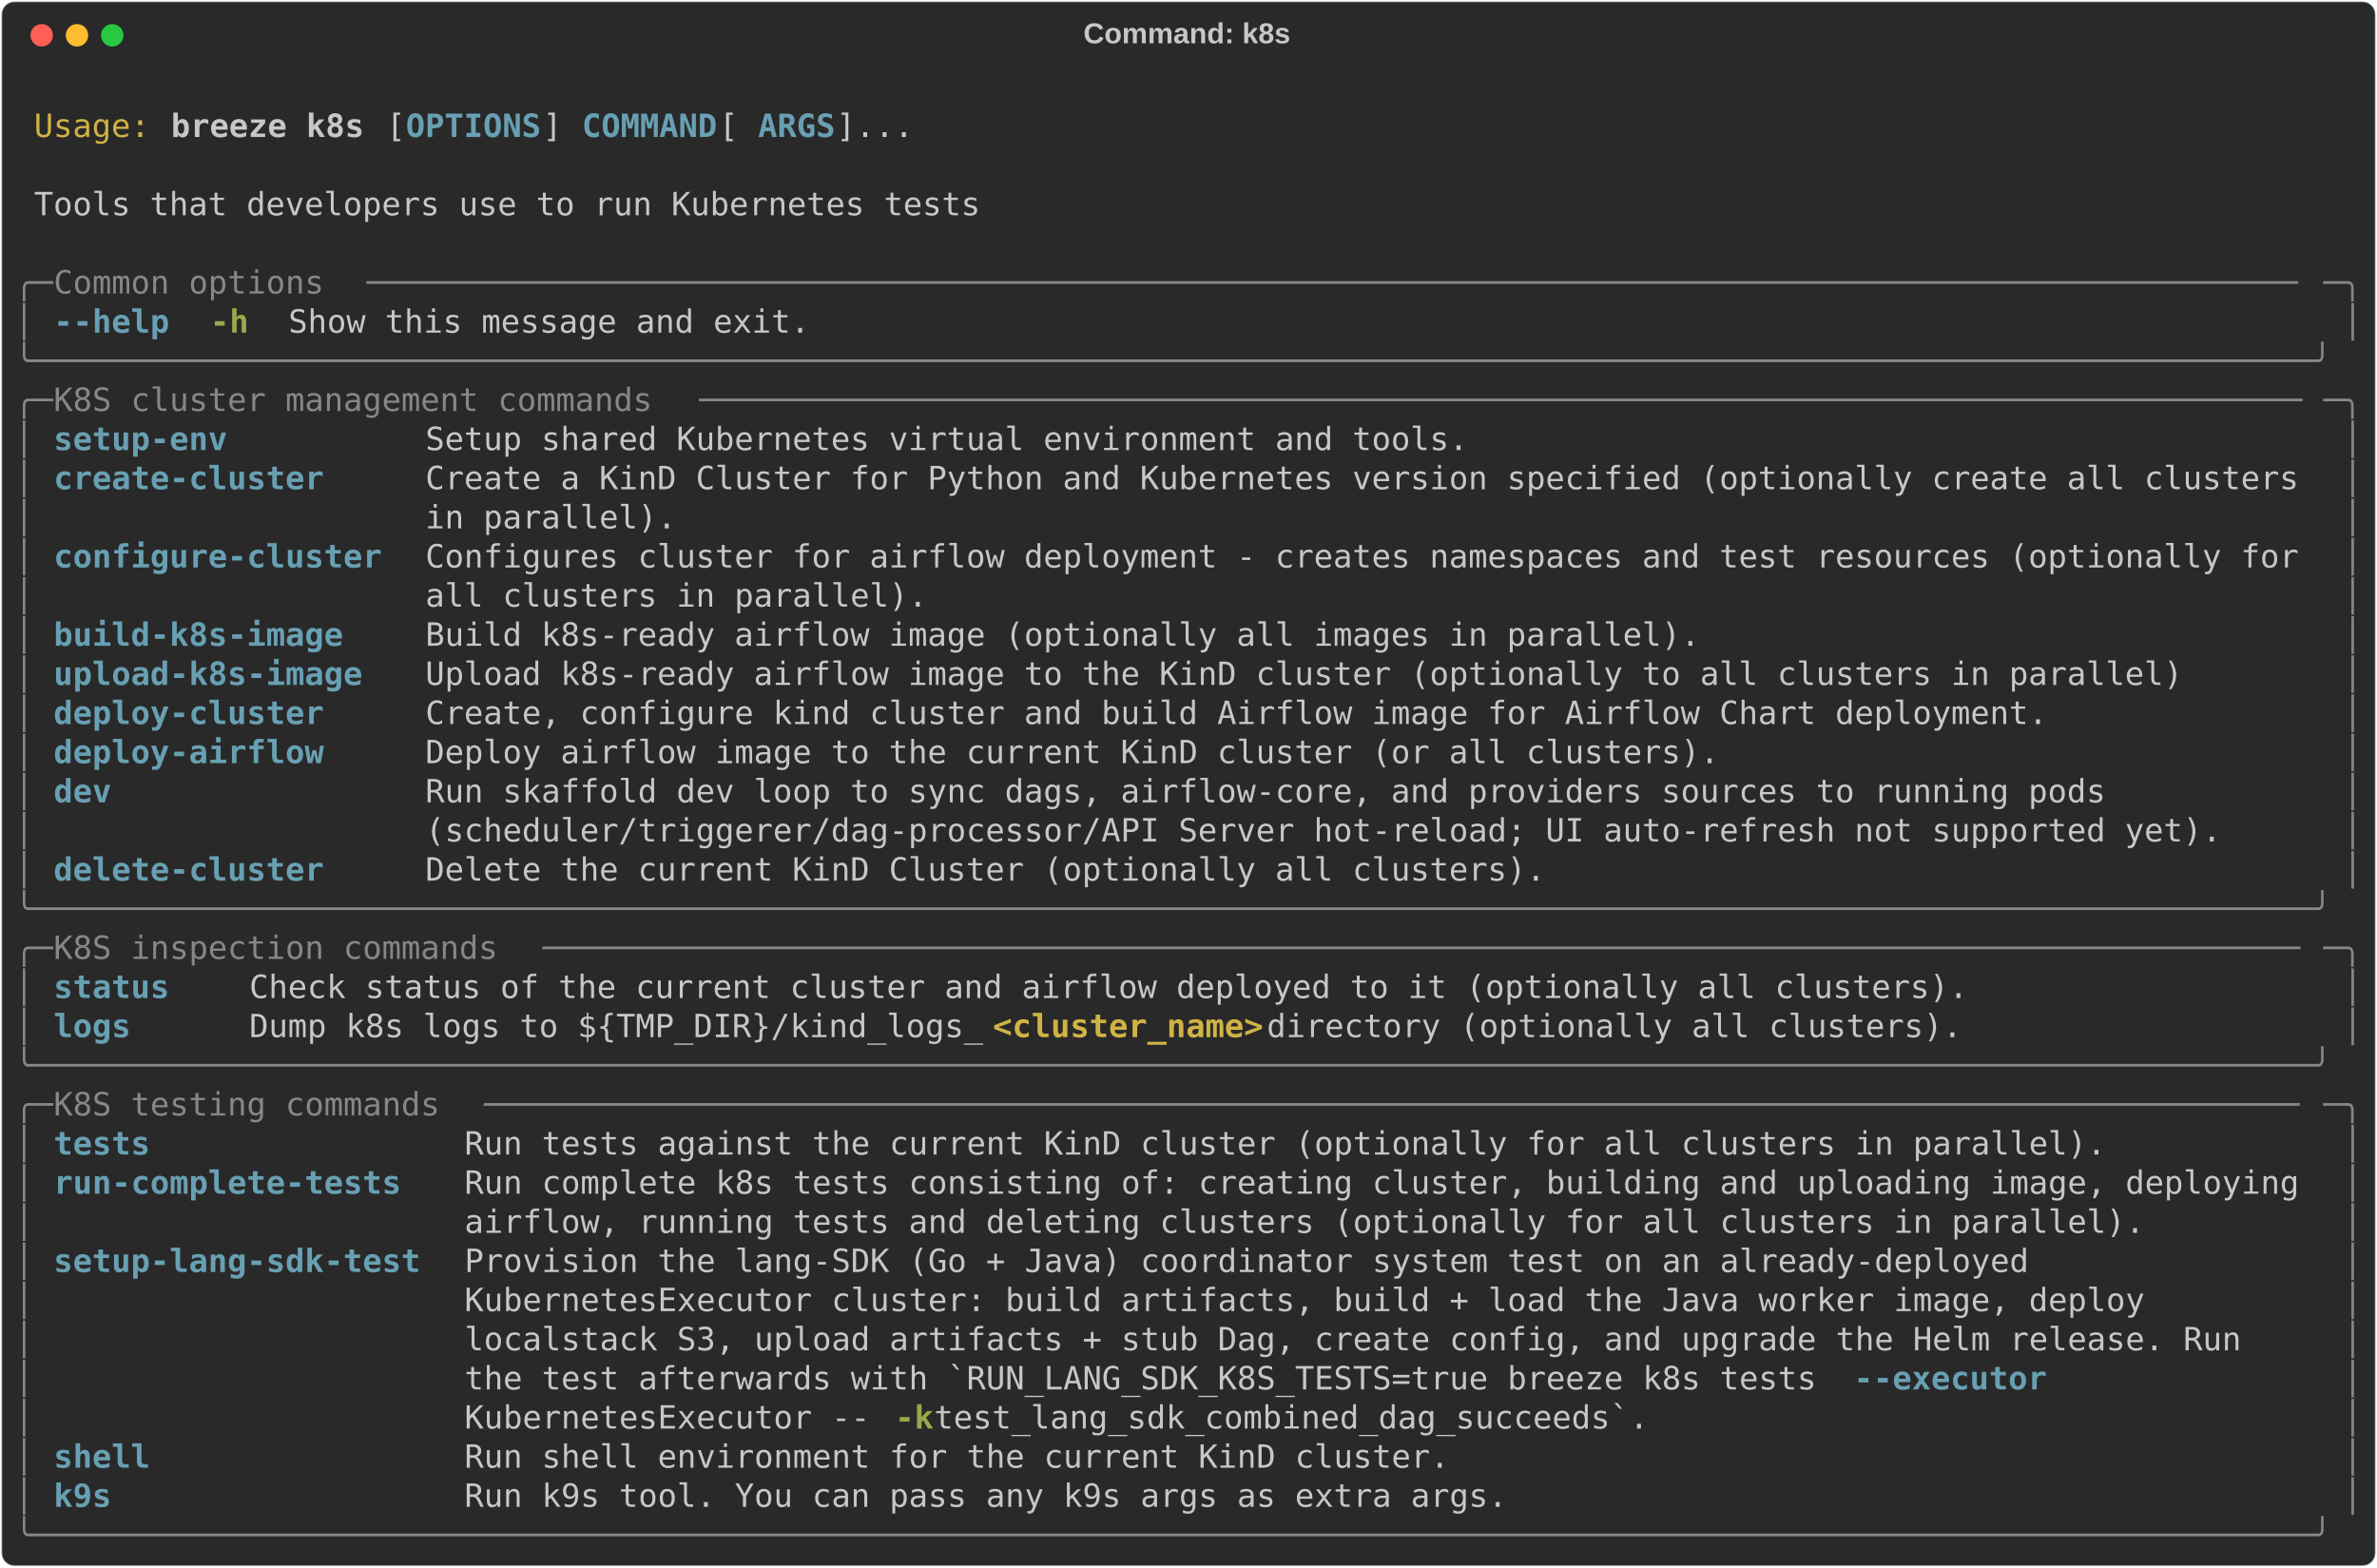
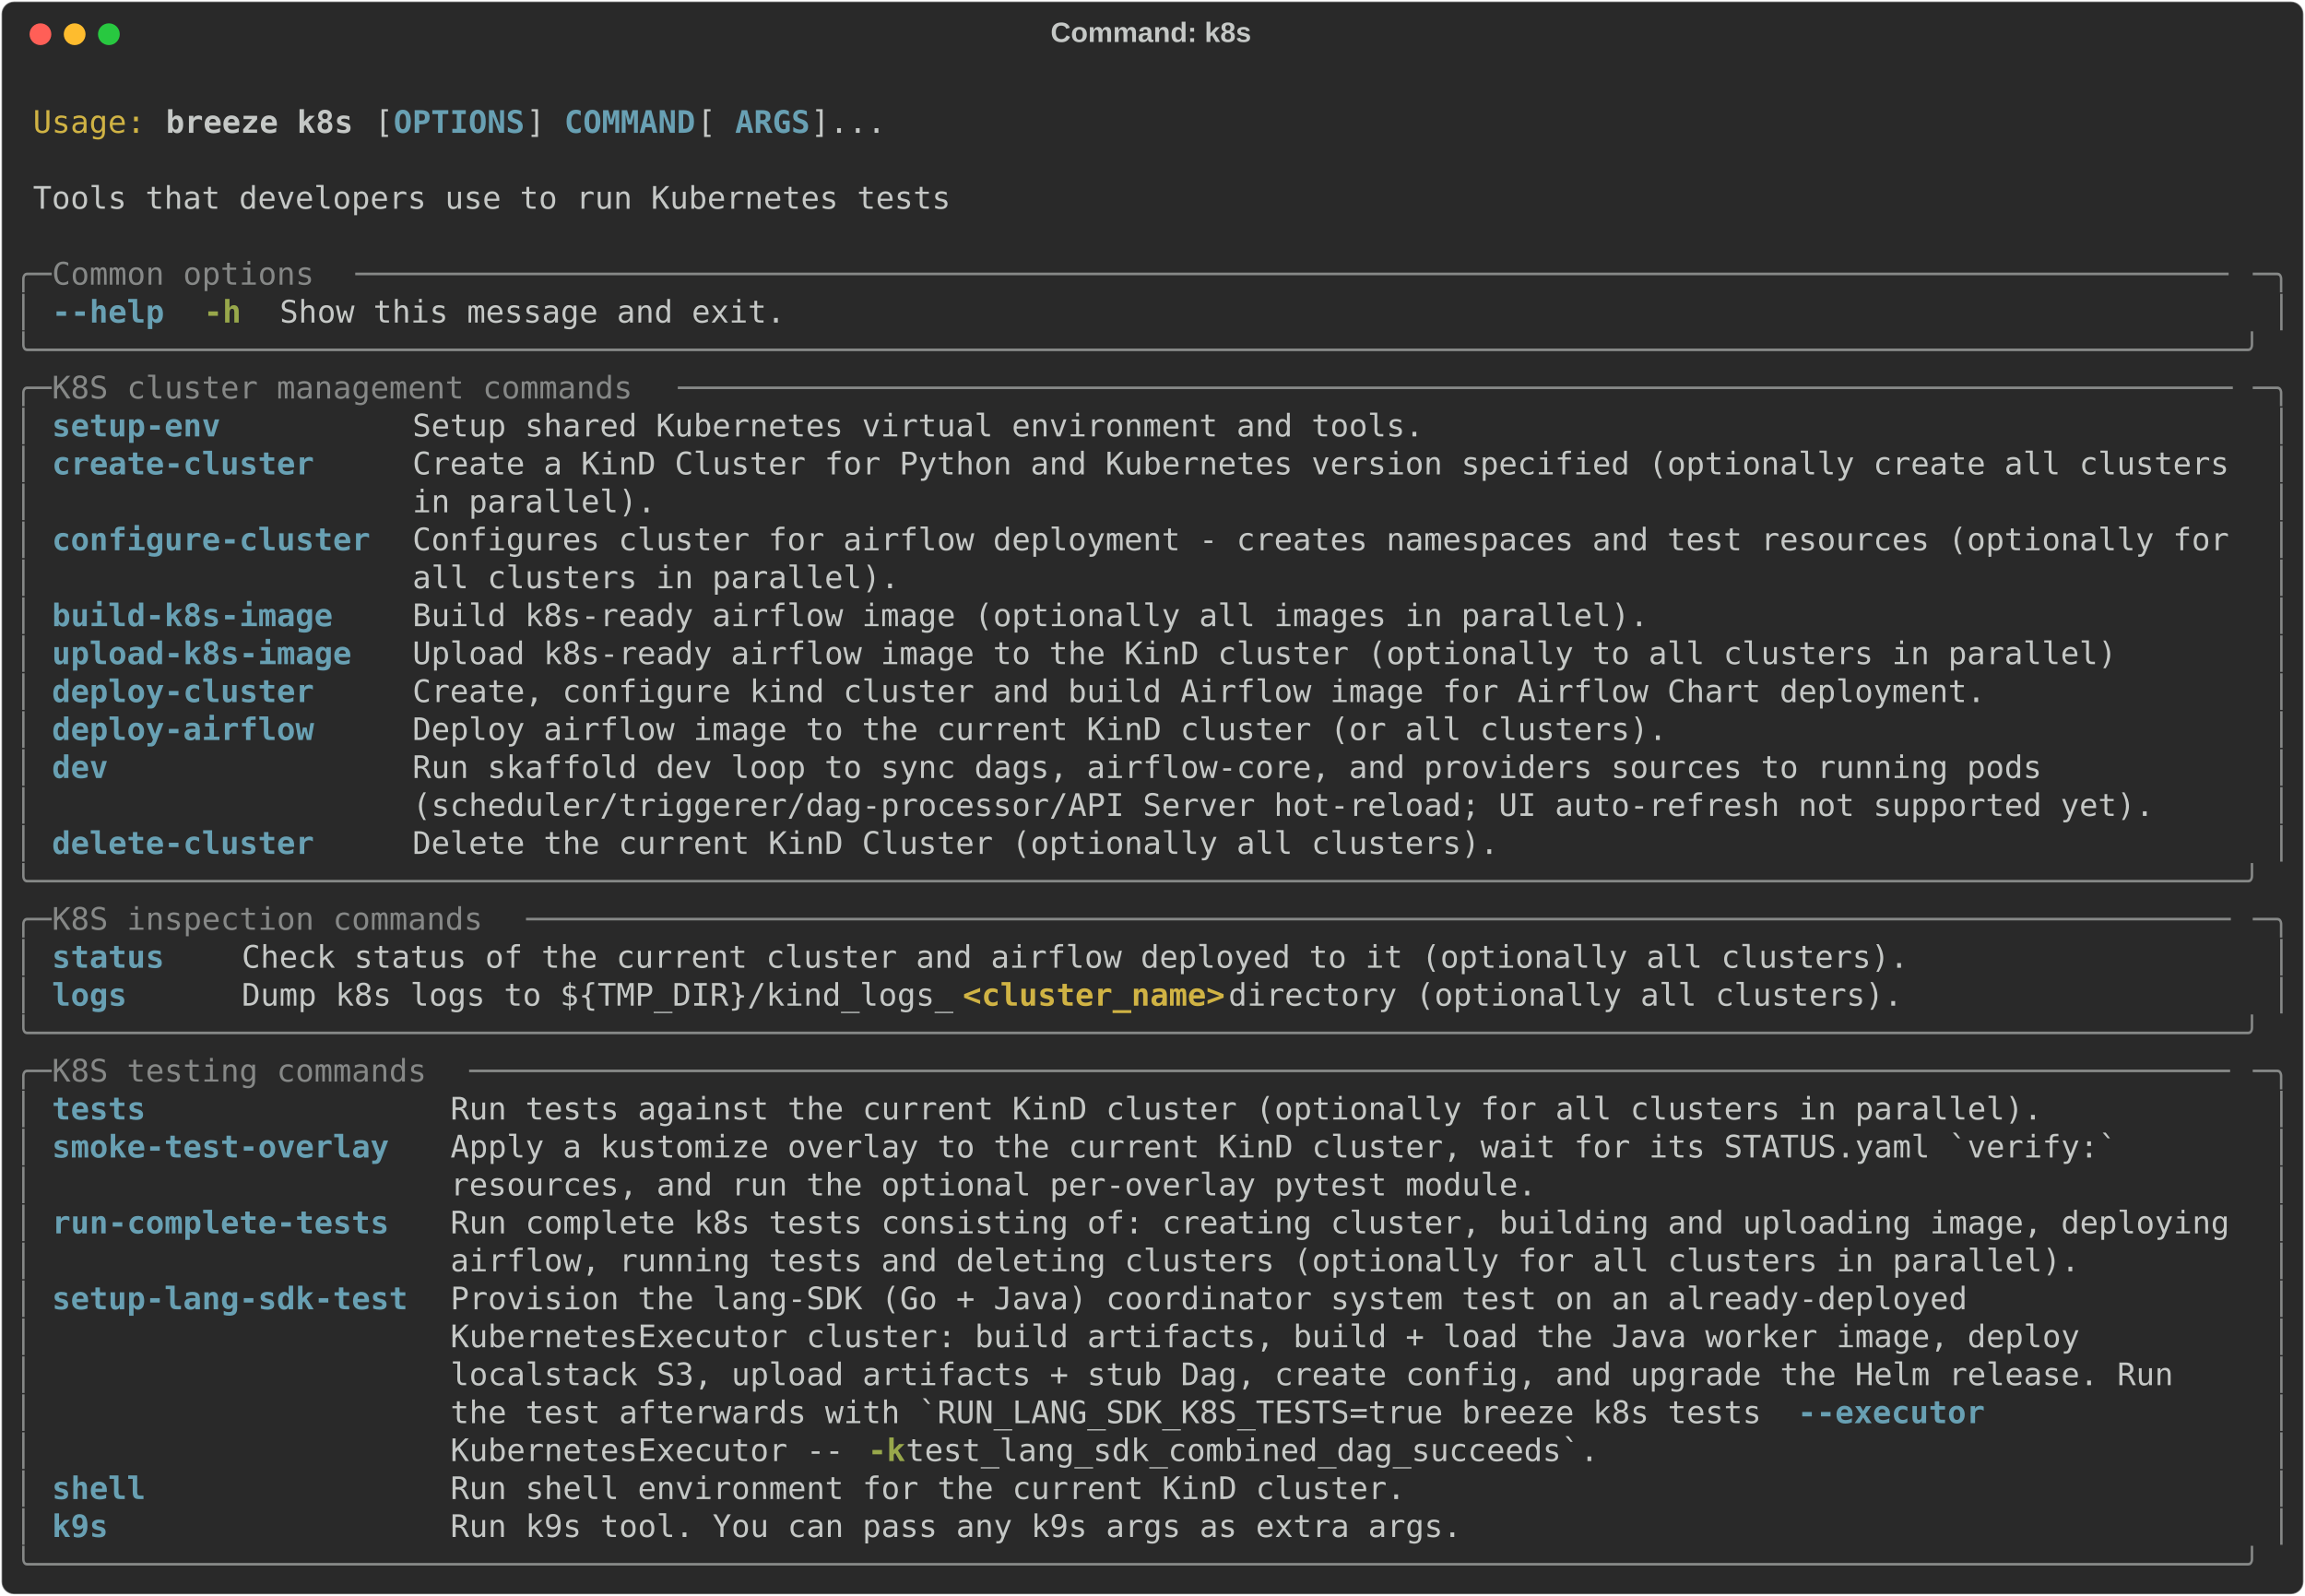
- <svg xmlns="http://www.w3.org/2000/svg" class="rich-terminal" viewBox="0 0 1482 977.2">
+ <svg xmlns="http://www.w3.org/2000/svg" class="rich-terminal" viewBox="0 0 1482 1026.0">
  <style>

    @font-face {
        font-family: "Fira Code";
        src: local("FiraCode-Regular"),
                url("https://cdnjs.cloudflare.com/ajax/libs/firacode/6.2.0/woff2/FiraCode-Regular.woff2") format("woff2"),
                url("https://cdnjs.cloudflare.com/ajax/libs/firacode/6.2.0/woff/FiraCode-Regular.woff") format("woff");
        font-style: normal;
        font-weight: 400;
    }
    @font-face {
        font-family: "Fira Code";
        src: local("FiraCode-Bold"),
                url("https://cdnjs.cloudflare.com/ajax/libs/firacode/6.2.0/woff2/FiraCode-Bold.woff2") format("woff2"),
                url("https://cdnjs.cloudflare.com/ajax/libs/firacode/6.2.0/woff/FiraCode-Bold.woff") format("woff");
        font-style: bold;
        font-weight: 700;
    }

    .breeze-k8s-matrix {
        font-family: Fira Code, monospace;
        font-size: 20px;
        line-height: 24.4px;
        font-variant-east-asian: full-width;
    }

    .breeze-k8s-title {
        font-size: 18px;
        font-weight: bold;
        font-family: arial;
    }

    .breeze-k8s-r1 { fill: #c5c8c6 }
.breeze-k8s-r2 { fill: #d0b344 }
.breeze-k8s-r3 { fill: #c5c8c6;font-weight: bold }
.breeze-k8s-r4 { fill: #68a0b3;font-weight: bold }
.breeze-k8s-r5 { fill: #868887 }
.breeze-k8s-r6 { fill: #98a84b;font-weight: bold }
.breeze-k8s-r7 { fill: #d0b344;font-weight: bold }
    </style>
  <defs>
    <clipPath id="breeze-k8s-clip-terminal">
-       <rect x="0" y="0" width="1463.0" height="926.2" />
+       <rect x="0" y="0" width="1463.0" height="975.0" />
    </clipPath>
    <clipPath id="breeze-k8s-line-0">
      <rect x="0" y="1.5" width="1464" height="24.65" />
    </clipPath>
    <clipPath id="breeze-k8s-line-1">
      <rect x="0" y="25.9" width="1464" height="24.65" />
    </clipPath>
    <clipPath id="breeze-k8s-line-2">
      <rect x="0" y="50.3" width="1464" height="24.65" />
    </clipPath>
    <clipPath id="breeze-k8s-line-3">
      <rect x="0" y="74.7" width="1464" height="24.65" />
    </clipPath>
    <clipPath id="breeze-k8s-line-4">
      <rect x="0" y="99.1" width="1464" height="24.65" />
    </clipPath>
    <clipPath id="breeze-k8s-line-5">
      <rect x="0" y="123.5" width="1464" height="24.65" />
    </clipPath>
    <clipPath id="breeze-k8s-line-6">
      <rect x="0" y="147.9" width="1464" height="24.65" />
    </clipPath>
    <clipPath id="breeze-k8s-line-7">
      <rect x="0" y="172.3" width="1464" height="24.65" />
    </clipPath>
    <clipPath id="breeze-k8s-line-8">
      <rect x="0" y="196.7" width="1464" height="24.65" />
    </clipPath>
    <clipPath id="breeze-k8s-line-9">
      <rect x="0" y="221.1" width="1464" height="24.65" />
    </clipPath>
    <clipPath id="breeze-k8s-line-10">
      <rect x="0" y="245.5" width="1464" height="24.65" />
    </clipPath>
    <clipPath id="breeze-k8s-line-11">
      <rect x="0" y="269.9" width="1464" height="24.65" />
    </clipPath>
    <clipPath id="breeze-k8s-line-12">
      <rect x="0" y="294.3" width="1464" height="24.65" />
    </clipPath>
    <clipPath id="breeze-k8s-line-13">
      <rect x="0" y="318.7" width="1464" height="24.65" />
    </clipPath>
    <clipPath id="breeze-k8s-line-14">
      <rect x="0" y="343.1" width="1464" height="24.65" />
    </clipPath>
    <clipPath id="breeze-k8s-line-15">
      <rect x="0" y="367.5" width="1464" height="24.65" />
    </clipPath>
    <clipPath id="breeze-k8s-line-16">
      <rect x="0" y="391.9" width="1464" height="24.65" />
    </clipPath>
    <clipPath id="breeze-k8s-line-17">
      <rect x="0" y="416.3" width="1464" height="24.65" />
    </clipPath>
    <clipPath id="breeze-k8s-line-18">
      <rect x="0" y="440.7" width="1464" height="24.65" />
    </clipPath>
    <clipPath id="breeze-k8s-line-19">
      <rect x="0" y="465.1" width="1464" height="24.65" />
    </clipPath>
    <clipPath id="breeze-k8s-line-20">
      <rect x="0" y="489.5" width="1464" height="24.65" />
    </clipPath>
    <clipPath id="breeze-k8s-line-21">
      <rect x="0" y="513.9" width="1464" height="24.65" />
    </clipPath>
    <clipPath id="breeze-k8s-line-22">
      <rect x="0" y="538.3" width="1464" height="24.65" />
    </clipPath>
    <clipPath id="breeze-k8s-line-23">
      <rect x="0" y="562.7" width="1464" height="24.65" />
    </clipPath>
    <clipPath id="breeze-k8s-line-24">
      <rect x="0" y="587.1" width="1464" height="24.65" />
    </clipPath>
    <clipPath id="breeze-k8s-line-25">
      <rect x="0" y="611.5" width="1464" height="24.65" />
    </clipPath>
    <clipPath id="breeze-k8s-line-26">
      <rect x="0" y="635.9" width="1464" height="24.65" />
    </clipPath>
    <clipPath id="breeze-k8s-line-27">
      <rect x="0" y="660.3" width="1464" height="24.65" />
    </clipPath>
    <clipPath id="breeze-k8s-line-28">
      <rect x="0" y="684.7" width="1464" height="24.65" />
    </clipPath>
    <clipPath id="breeze-k8s-line-29">
      <rect x="0" y="709.1" width="1464" height="24.65" />
    </clipPath>
    <clipPath id="breeze-k8s-line-30">
      <rect x="0" y="733.5" width="1464" height="24.65" />
    </clipPath>
    <clipPath id="breeze-k8s-line-31">
      <rect x="0" y="757.9" width="1464" height="24.65" />
    </clipPath>
    <clipPath id="breeze-k8s-line-32">
      <rect x="0" y="782.3" width="1464" height="24.65" />
    </clipPath>
    <clipPath id="breeze-k8s-line-33">
      <rect x="0" y="806.7" width="1464" height="24.65" />
    </clipPath>
    <clipPath id="breeze-k8s-line-34">
      <rect x="0" y="831.1" width="1464" height="24.65" />
    </clipPath>
    <clipPath id="breeze-k8s-line-35">
      <rect x="0" y="855.5" width="1464" height="24.65" />
    </clipPath>
    <clipPath id="breeze-k8s-line-36">
      <rect x="0" y="879.9" width="1464" height="24.65" />
    </clipPath>
+     <clipPath id="breeze-k8s-line-37">
+       <rect x="0" y="904.3" width="1464" height="24.65" />
+     </clipPath>
+     <clipPath id="breeze-k8s-line-38">
+       <rect x="0" y="928.7" width="1464" height="24.65" />
+     </clipPath>
  </defs>
-   <rect fill="#292929" stroke="rgba(255,255,255,0.35)" stroke-width="1" x="1" y="1" width="1480" height="975.2" rx="8" />
+   <rect fill="#292929" stroke="rgba(255,255,255,0.35)" stroke-width="1" x="1" y="1" width="1480" height="1024" rx="8" />
  <text class="breeze-k8s-title" fill="#c5c8c6" text-anchor="middle" x="740" y="27">Command: k8s</text>
  <g transform="translate(26,22)">
    <circle cx="0" cy="0" r="7" fill="#ff5f57" />
    <circle cx="22" cy="0" r="7" fill="#febc2e" />
    <circle cx="44" cy="0" r="7" fill="#28c840" />
  </g>
  <g transform="translate(9, 41)" clip-path="url(#breeze-k8s-clip-terminal)">
    <g class="breeze-k8s-matrix">
      <text class="breeze-k8s-r1" x="1464" y="20" textLength="12.2" clip-path="url(#breeze-k8s-line-0)">
</text>
      <text class="breeze-k8s-r2" x="12.2" y="44.4" textLength="73.2" clip-path="url(#breeze-k8s-line-1)">Usage:</text>
      <text class="breeze-k8s-r3" x="97.6" y="44.4" textLength="122" clip-path="url(#breeze-k8s-line-1)">breeze k8s</text>
      <text class="breeze-k8s-r1" x="231.8" y="44.4" textLength="12.2" clip-path="url(#breeze-k8s-line-1)">[</text>
      <text class="breeze-k8s-r4" x="244" y="44.4" textLength="85.4" clip-path="url(#breeze-k8s-line-1)">OPTIONS</text>
      <text class="breeze-k8s-r1" x="329.4" y="44.4" textLength="24.4" clip-path="url(#breeze-k8s-line-1)">] </text>
      <text class="breeze-k8s-r4" x="353.8" y="44.4" textLength="85.4" clip-path="url(#breeze-k8s-line-1)">COMMAND</text>
      <text class="breeze-k8s-r1" x="439.2" y="44.4" textLength="24.4" clip-path="url(#breeze-k8s-line-1)"> [</text>
      <text class="breeze-k8s-r4" x="463.6" y="44.4" textLength="48.8" clip-path="url(#breeze-k8s-line-1)">ARGS</text>
      <text class="breeze-k8s-r1" x="512.4" y="44.4" textLength="48.8" clip-path="url(#breeze-k8s-line-1)">]...</text>
      <text class="breeze-k8s-r1" x="1464" y="44.4" textLength="12.2" clip-path="url(#breeze-k8s-line-1)">
</text>
      <text class="breeze-k8s-r1" x="1464" y="68.8" textLength="12.2" clip-path="url(#breeze-k8s-line-2)">
</text>
      <text class="breeze-k8s-r1" x="12.2" y="93.2" textLength="597.8" clip-path="url(#breeze-k8s-line-3)">Tools that developers use to run Kubernetes tests</text>
      <text class="breeze-k8s-r1" x="1464" y="93.2" textLength="12.2" clip-path="url(#breeze-k8s-line-3)">
</text>
      <text class="breeze-k8s-r1" x="1464" y="117.6" textLength="12.2" clip-path="url(#breeze-k8s-line-4)">
</text>
      <text class="breeze-k8s-r5" x="0" y="142" textLength="24.4" clip-path="url(#breeze-k8s-line-5)">╭─</text>
      <text class="breeze-k8s-r5" x="24.4" y="142" textLength="195.2" clip-path="url(#breeze-k8s-line-5)"> Common options </text>
      <text class="breeze-k8s-r5" x="219.6" y="142" textLength="1220" clip-path="url(#breeze-k8s-line-5)">────────────────────────────────────────────────────────────────────────────────────────────────────</text>
      <text class="breeze-k8s-r5" x="1439.6" y="142" textLength="24.4" clip-path="url(#breeze-k8s-line-5)">─╮</text>
      <text class="breeze-k8s-r1" x="1464" y="142" textLength="12.2" clip-path="url(#breeze-k8s-line-5)">
</text>
      <text class="breeze-k8s-r5" x="0" y="166.4" textLength="12.2" clip-path="url(#breeze-k8s-line-6)">│</text>
      <text class="breeze-k8s-r4" x="24.4" y="166.4" textLength="73.2" clip-path="url(#breeze-k8s-line-6)">--help</text>
      <text class="breeze-k8s-r6" x="122" y="166.4" textLength="24.4" clip-path="url(#breeze-k8s-line-6)">-h</text>
      <text class="breeze-k8s-r1" x="170.8" y="166.4" textLength="329.4" clip-path="url(#breeze-k8s-line-6)">Show this message and exit.</text>
      <text class="breeze-k8s-r5" x="1451.8" y="166.4" textLength="12.2" clip-path="url(#breeze-k8s-line-6)">│</text>
      <text class="breeze-k8s-r1" x="1464" y="166.4" textLength="12.2" clip-path="url(#breeze-k8s-line-6)">
</text>
      <text class="breeze-k8s-r5" x="0" y="190.8" textLength="1464" clip-path="url(#breeze-k8s-line-7)">╰──────────────────────────────────────────────────────────────────────────────────────────────────────────────────────╯</text>
      <text class="breeze-k8s-r1" x="1464" y="190.8" textLength="12.2" clip-path="url(#breeze-k8s-line-7)">
</text>
      <text class="breeze-k8s-r5" x="0" y="215.2" textLength="24.4" clip-path="url(#breeze-k8s-line-8)">╭─</text>
      <text class="breeze-k8s-r5" x="24.4" y="215.2" textLength="402.6" clip-path="url(#breeze-k8s-line-8)"> K8S cluster management commands </text>
      <text class="breeze-k8s-r5" x="427" y="215.2" textLength="1012.6" clip-path="url(#breeze-k8s-line-8)">───────────────────────────────────────────────────────────────────────────────────</text>
      <text class="breeze-k8s-r5" x="1439.6" y="215.2" textLength="24.4" clip-path="url(#breeze-k8s-line-8)">─╮</text>
      <text class="breeze-k8s-r1" x="1464" y="215.2" textLength="12.2" clip-path="url(#breeze-k8s-line-8)">
</text>
      <text class="breeze-k8s-r5" x="0" y="239.6" textLength="12.2" clip-path="url(#breeze-k8s-line-9)">│</text>
      <text class="breeze-k8s-r4" x="24.4" y="239.6" textLength="207.4" clip-path="url(#breeze-k8s-line-9)">setup-env        </text>
      <text class="breeze-k8s-r1" x="256.2" y="239.6" textLength="1183.4" clip-path="url(#breeze-k8s-line-9)">Setup shared Kubernetes virtual environment and tools.                                           </text>
      <text class="breeze-k8s-r5" x="1451.8" y="239.6" textLength="12.2" clip-path="url(#breeze-k8s-line-9)">│</text>
      <text class="breeze-k8s-r1" x="1464" y="239.6" textLength="12.2" clip-path="url(#breeze-k8s-line-9)">
</text>
      <text class="breeze-k8s-r5" x="0" y="264" textLength="12.2" clip-path="url(#breeze-k8s-line-10)">│</text>
      <text class="breeze-k8s-r4" x="24.4" y="264" textLength="207.4" clip-path="url(#breeze-k8s-line-10)">create-cluster   </text>
      <text class="breeze-k8s-r1" x="256.2" y="264" textLength="1183.4" clip-path="url(#breeze-k8s-line-10)">Create a KinD Cluster for Python and Kubernetes version specified (optionally create all clusters</text>
      <text class="breeze-k8s-r5" x="1451.8" y="264" textLength="12.2" clip-path="url(#breeze-k8s-line-10)">│</text>
      <text class="breeze-k8s-r1" x="1464" y="264" textLength="12.2" clip-path="url(#breeze-k8s-line-10)">
</text>
      <text class="breeze-k8s-r5" x="0" y="288.4" textLength="12.2" clip-path="url(#breeze-k8s-line-11)">│</text>
      <text class="breeze-k8s-r1" x="256.2" y="288.4" textLength="1183.4" clip-path="url(#breeze-k8s-line-11)">in parallel).                                                                                    </text>
      <text class="breeze-k8s-r5" x="1451.8" y="288.4" textLength="12.2" clip-path="url(#breeze-k8s-line-11)">│</text>
      <text class="breeze-k8s-r1" x="1464" y="288.4" textLength="12.2" clip-path="url(#breeze-k8s-line-11)">
</text>
      <text class="breeze-k8s-r5" x="0" y="312.8" textLength="12.2" clip-path="url(#breeze-k8s-line-12)">│</text>
      <text class="breeze-k8s-r4" x="24.4" y="312.8" textLength="207.4" clip-path="url(#breeze-k8s-line-12)">configure-cluster</text>
      <text class="breeze-k8s-r1" x="256.2" y="312.8" textLength="1183.4" clip-path="url(#breeze-k8s-line-12)">Configures cluster for airflow deployment - creates namespaces and test resources (optionally for</text>
      <text class="breeze-k8s-r5" x="1451.8" y="312.8" textLength="12.2" clip-path="url(#breeze-k8s-line-12)">│</text>
      <text class="breeze-k8s-r1" x="1464" y="312.8" textLength="12.2" clip-path="url(#breeze-k8s-line-12)">
</text>
      <text class="breeze-k8s-r5" x="0" y="337.2" textLength="12.2" clip-path="url(#breeze-k8s-line-13)">│</text>
      <text class="breeze-k8s-r1" x="256.2" y="337.2" textLength="1183.4" clip-path="url(#breeze-k8s-line-13)">all clusters in parallel).                                                                       </text>
      <text class="breeze-k8s-r5" x="1451.8" y="337.2" textLength="12.2" clip-path="url(#breeze-k8s-line-13)">│</text>
      <text class="breeze-k8s-r1" x="1464" y="337.2" textLength="12.2" clip-path="url(#breeze-k8s-line-13)">
</text>
      <text class="breeze-k8s-r5" x="0" y="361.6" textLength="12.2" clip-path="url(#breeze-k8s-line-14)">│</text>
      <text class="breeze-k8s-r4" x="24.4" y="361.6" textLength="207.4" clip-path="url(#breeze-k8s-line-14)">build-k8s-image  </text>
      <text class="breeze-k8s-r1" x="256.2" y="361.6" textLength="1183.4" clip-path="url(#breeze-k8s-line-14)">Build k8s-ready airflow image (optionally all images in parallel).                               </text>
      <text class="breeze-k8s-r5" x="1451.8" y="361.6" textLength="12.2" clip-path="url(#breeze-k8s-line-14)">│</text>
      <text class="breeze-k8s-r1" x="1464" y="361.6" textLength="12.2" clip-path="url(#breeze-k8s-line-14)">
</text>
      <text class="breeze-k8s-r5" x="0" y="386" textLength="12.2" clip-path="url(#breeze-k8s-line-15)">│</text>
      <text class="breeze-k8s-r4" x="24.4" y="386" textLength="207.4" clip-path="url(#breeze-k8s-line-15)">upload-k8s-image </text>
      <text class="breeze-k8s-r1" x="256.2" y="386" textLength="1183.4" clip-path="url(#breeze-k8s-line-15)">Upload k8s-ready airflow image to the KinD cluster (optionally to all clusters in parallel)      </text>
      <text class="breeze-k8s-r5" x="1451.8" y="386" textLength="12.2" clip-path="url(#breeze-k8s-line-15)">│</text>
      <text class="breeze-k8s-r1" x="1464" y="386" textLength="12.2" clip-path="url(#breeze-k8s-line-15)">
</text>
      <text class="breeze-k8s-r5" x="0" y="410.4" textLength="12.2" clip-path="url(#breeze-k8s-line-16)">│</text>
      <text class="breeze-k8s-r4" x="24.4" y="410.4" textLength="207.4" clip-path="url(#breeze-k8s-line-16)">deploy-cluster   </text>
      <text class="breeze-k8s-r1" x="256.2" y="410.4" textLength="1183.4" clip-path="url(#breeze-k8s-line-16)">Create, configure kind cluster and build Airflow image for Airflow Chart deployment.             </text>
      <text class="breeze-k8s-r5" x="1451.8" y="410.4" textLength="12.2" clip-path="url(#breeze-k8s-line-16)">│</text>
      <text class="breeze-k8s-r1" x="1464" y="410.4" textLength="12.2" clip-path="url(#breeze-k8s-line-16)">
</text>
      <text class="breeze-k8s-r5" x="0" y="434.8" textLength="12.2" clip-path="url(#breeze-k8s-line-17)">│</text>
      <text class="breeze-k8s-r4" x="24.4" y="434.8" textLength="207.4" clip-path="url(#breeze-k8s-line-17)">deploy-airflow   </text>
      <text class="breeze-k8s-r1" x="256.2" y="434.8" textLength="1183.4" clip-path="url(#breeze-k8s-line-17)">Deploy airflow image to the current KinD cluster (or all clusters).                              </text>
      <text class="breeze-k8s-r5" x="1451.8" y="434.8" textLength="12.2" clip-path="url(#breeze-k8s-line-17)">│</text>
      <text class="breeze-k8s-r1" x="1464" y="434.8" textLength="12.2" clip-path="url(#breeze-k8s-line-17)">
</text>
      <text class="breeze-k8s-r5" x="0" y="459.2" textLength="12.2" clip-path="url(#breeze-k8s-line-18)">│</text>
      <text class="breeze-k8s-r4" x="24.4" y="459.2" textLength="207.4" clip-path="url(#breeze-k8s-line-18)">dev              </text>
      <text class="breeze-k8s-r1" x="256.2" y="459.2" textLength="1183.4" clip-path="url(#breeze-k8s-line-18)">Run skaffold dev loop to sync dags, airflow-core, and providers sources to running pods          </text>
      <text class="breeze-k8s-r5" x="1451.8" y="459.2" textLength="12.2" clip-path="url(#breeze-k8s-line-18)">│</text>
      <text class="breeze-k8s-r1" x="1464" y="459.2" textLength="12.2" clip-path="url(#breeze-k8s-line-18)">
</text>
      <text class="breeze-k8s-r5" x="0" y="483.6" textLength="12.2" clip-path="url(#breeze-k8s-line-19)">│</text>
      <text class="breeze-k8s-r1" x="256.2" y="483.6" textLength="1183.4" clip-path="url(#breeze-k8s-line-19)">(scheduler/triggerer/dag-processor/API Server hot-reload; UI auto-refresh not supported yet).    </text>
      <text class="breeze-k8s-r5" x="1451.8" y="483.6" textLength="12.2" clip-path="url(#breeze-k8s-line-19)">│</text>
      <text class="breeze-k8s-r1" x="1464" y="483.6" textLength="12.2" clip-path="url(#breeze-k8s-line-19)">
</text>
      <text class="breeze-k8s-r5" x="0" y="508" textLength="12.2" clip-path="url(#breeze-k8s-line-20)">│</text>
      <text class="breeze-k8s-r4" x="24.4" y="508" textLength="207.4" clip-path="url(#breeze-k8s-line-20)">delete-cluster   </text>
      <text class="breeze-k8s-r1" x="256.2" y="508" textLength="1183.4" clip-path="url(#breeze-k8s-line-20)">Delete the current KinD Cluster (optionally all clusters).                                       </text>
      <text class="breeze-k8s-r5" x="1451.8" y="508" textLength="12.2" clip-path="url(#breeze-k8s-line-20)">│</text>
      <text class="breeze-k8s-r1" x="1464" y="508" textLength="12.2" clip-path="url(#breeze-k8s-line-20)">
</text>
      <text class="breeze-k8s-r5" x="0" y="532.4" textLength="1464" clip-path="url(#breeze-k8s-line-21)">╰──────────────────────────────────────────────────────────────────────────────────────────────────────────────────────╯</text>
      <text class="breeze-k8s-r1" x="1464" y="532.4" textLength="12.2" clip-path="url(#breeze-k8s-line-21)">
</text>
      <text class="breeze-k8s-r5" x="0" y="556.8" textLength="24.4" clip-path="url(#breeze-k8s-line-22)">╭─</text>
      <text class="breeze-k8s-r5" x="24.4" y="556.8" textLength="305" clip-path="url(#breeze-k8s-line-22)"> K8S inspection commands </text>
      <text class="breeze-k8s-r5" x="329.4" y="556.8" textLength="1110.2" clip-path="url(#breeze-k8s-line-22)">───────────────────────────────────────────────────────────────────────────────────────────</text>
      <text class="breeze-k8s-r5" x="1439.6" y="556.8" textLength="24.4" clip-path="url(#breeze-k8s-line-22)">─╮</text>
      <text class="breeze-k8s-r1" x="1464" y="556.8" textLength="12.2" clip-path="url(#breeze-k8s-line-22)">
</text>
      <text class="breeze-k8s-r5" x="0" y="581.2" textLength="12.2" clip-path="url(#breeze-k8s-line-23)">│</text>
      <text class="breeze-k8s-r4" x="24.4" y="581.2" textLength="97.6" clip-path="url(#breeze-k8s-line-23)">status  </text>
      <text class="breeze-k8s-r1" x="146.4" y="581.2" textLength="1293.2" clip-path="url(#breeze-k8s-line-23)">Check status of the current cluster and airflow deployed to it (optionally all clusters).                 </text>
      <text class="breeze-k8s-r5" x="1451.8" y="581.2" textLength="12.2" clip-path="url(#breeze-k8s-line-23)">│</text>
      <text class="breeze-k8s-r1" x="1464" y="581.2" textLength="12.2" clip-path="url(#breeze-k8s-line-23)">
</text>
      <text class="breeze-k8s-r5" x="0" y="605.6" textLength="12.2" clip-path="url(#breeze-k8s-line-24)">│</text>
      <text class="breeze-k8s-r4" x="24.4" y="605.6" textLength="97.6" clip-path="url(#breeze-k8s-line-24)">logs    </text>
      <text class="breeze-k8s-r1" x="146.4" y="605.6" textLength="463.6" clip-path="url(#breeze-k8s-line-24)">Dump k8s logs to ${TMP_DIR}/kind_logs_</text>
      <text class="breeze-k8s-r7" x="610" y="605.6" textLength="170.8" clip-path="url(#breeze-k8s-line-24)">&lt;cluster_name&gt;</text>
      <text class="breeze-k8s-r1" x="780.8" y="605.6" textLength="658.8" clip-path="url(#breeze-k8s-line-24)"> directory (optionally all clusters).                 </text>
      <text class="breeze-k8s-r5" x="1451.8" y="605.6" textLength="12.2" clip-path="url(#breeze-k8s-line-24)">│</text>
      <text class="breeze-k8s-r1" x="1464" y="605.6" textLength="12.2" clip-path="url(#breeze-k8s-line-24)">
</text>
      <text class="breeze-k8s-r5" x="0" y="630" textLength="1464" clip-path="url(#breeze-k8s-line-25)">╰──────────────────────────────────────────────────────────────────────────────────────────────────────────────────────╯</text>
      <text class="breeze-k8s-r1" x="1464" y="630" textLength="12.2" clip-path="url(#breeze-k8s-line-25)">
</text>
      <text class="breeze-k8s-r5" x="0" y="654.4" textLength="24.4" clip-path="url(#breeze-k8s-line-26)">╭─</text>
      <text class="breeze-k8s-r5" x="24.4" y="654.4" textLength="268.4" clip-path="url(#breeze-k8s-line-26)"> K8S testing commands </text>
      <text class="breeze-k8s-r5" x="292.8" y="654.4" textLength="1146.8" clip-path="url(#breeze-k8s-line-26)">──────────────────────────────────────────────────────────────────────────────────────────────</text>
      <text class="breeze-k8s-r5" x="1439.6" y="654.4" textLength="24.4" clip-path="url(#breeze-k8s-line-26)">─╮</text>
      <text class="breeze-k8s-r1" x="1464" y="654.4" textLength="12.2" clip-path="url(#breeze-k8s-line-26)">
</text>
      <text class="breeze-k8s-r5" x="0" y="678.8" textLength="12.2" clip-path="url(#breeze-k8s-line-27)">│</text>
      <text class="breeze-k8s-r4" x="24.4" y="678.8" textLength="231.8" clip-path="url(#breeze-k8s-line-27)">tests              </text>
      <text class="breeze-k8s-r1" x="280.6" y="678.8" textLength="1159" clip-path="url(#breeze-k8s-line-27)">Run tests against the current KinD cluster (optionally for all clusters in parallel).          </text>
      <text class="breeze-k8s-r5" x="1451.8" y="678.8" textLength="12.2" clip-path="url(#breeze-k8s-line-27)">│</text>
      <text class="breeze-k8s-r1" x="1464" y="678.8" textLength="12.2" clip-path="url(#breeze-k8s-line-27)">
</text>
      <text class="breeze-k8s-r5" x="0" y="703.2" textLength="12.2" clip-path="url(#breeze-k8s-line-28)">│</text>
-       <text class="breeze-k8s-r4" x="24.4" y="703.2" textLength="231.8" clip-path="url(#breeze-k8s-line-28)">run-complete-tests </text>
-       <text class="breeze-k8s-r1" x="280.6" y="703.2" textLength="1159" clip-path="url(#breeze-k8s-line-28)">Run complete k8s tests consisting of: creating cluster, building and uploading image, deploying</text>
+       <text class="breeze-k8s-r4" x="24.4" y="703.2" textLength="231.8" clip-path="url(#breeze-k8s-line-28)">smoke-test-overlay </text>
+       <text class="breeze-k8s-r1" x="280.6" y="703.2" textLength="1159" clip-path="url(#breeze-k8s-line-28)">Apply a kustomize overlay to the current KinD cluster, wait for its STATUS.yaml `verify:`      </text>
      <text class="breeze-k8s-r5" x="1451.8" y="703.2" textLength="12.2" clip-path="url(#breeze-k8s-line-28)">│</text>
      <text class="breeze-k8s-r1" x="1464" y="703.2" textLength="12.2" clip-path="url(#breeze-k8s-line-28)">
</text>
      <text class="breeze-k8s-r5" x="0" y="727.6" textLength="12.2" clip-path="url(#breeze-k8s-line-29)">│</text>
-       <text class="breeze-k8s-r1" x="280.6" y="727.6" textLength="1159" clip-path="url(#breeze-k8s-line-29)">airflow, running tests and deleting clusters (optionally for all clusters in parallel).        </text>
+       <text class="breeze-k8s-r1" x="280.6" y="727.6" textLength="1159" clip-path="url(#breeze-k8s-line-29)">resources, and run the optional per-overlay pytest module.                                     </text>
      <text class="breeze-k8s-r5" x="1451.8" y="727.6" textLength="12.2" clip-path="url(#breeze-k8s-line-29)">│</text>
      <text class="breeze-k8s-r1" x="1464" y="727.6" textLength="12.2" clip-path="url(#breeze-k8s-line-29)">
</text>
      <text class="breeze-k8s-r5" x="0" y="752" textLength="12.2" clip-path="url(#breeze-k8s-line-30)">│</text>
-       <text class="breeze-k8s-r4" x="24.4" y="752" textLength="231.8" clip-path="url(#breeze-k8s-line-30)">setup-lang-sdk-test</text>
-       <text class="breeze-k8s-r1" x="280.6" y="752" textLength="1159" clip-path="url(#breeze-k8s-line-30)">Provision the lang-SDK (Go + Java) coordinator system test on an already-deployed              </text>
+       <text class="breeze-k8s-r4" x="24.4" y="752" textLength="231.8" clip-path="url(#breeze-k8s-line-30)">run-complete-tests </text>
+       <text class="breeze-k8s-r1" x="280.6" y="752" textLength="1159" clip-path="url(#breeze-k8s-line-30)">Run complete k8s tests consisting of: creating cluster, building and uploading image, deploying</text>
      <text class="breeze-k8s-r5" x="1451.8" y="752" textLength="12.2" clip-path="url(#breeze-k8s-line-30)">│</text>
      <text class="breeze-k8s-r1" x="1464" y="752" textLength="12.2" clip-path="url(#breeze-k8s-line-30)">
</text>
      <text class="breeze-k8s-r5" x="0" y="776.4" textLength="12.2" clip-path="url(#breeze-k8s-line-31)">│</text>
-       <text class="breeze-k8s-r1" x="280.6" y="776.4" textLength="1159" clip-path="url(#breeze-k8s-line-31)">KubernetesExecutor cluster: build artifacts, build + load the Java worker image, deploy        </text>
+       <text class="breeze-k8s-r1" x="280.6" y="776.4" textLength="1159" clip-path="url(#breeze-k8s-line-31)">airflow, running tests and deleting clusters (optionally for all clusters in parallel).        </text>
      <text class="breeze-k8s-r5" x="1451.8" y="776.4" textLength="12.2" clip-path="url(#breeze-k8s-line-31)">│</text>
      <text class="breeze-k8s-r1" x="1464" y="776.4" textLength="12.2" clip-path="url(#breeze-k8s-line-31)">
</text>
      <text class="breeze-k8s-r5" x="0" y="800.8" textLength="12.2" clip-path="url(#breeze-k8s-line-32)">│</text>
-       <text class="breeze-k8s-r1" x="280.6" y="800.8" textLength="1159" clip-path="url(#breeze-k8s-line-32)">localstack S3, upload artifacts + stub Dag, create config, and upgrade the Helm release. Run   </text>
+       <text class="breeze-k8s-r4" x="24.4" y="800.8" textLength="231.8" clip-path="url(#breeze-k8s-line-32)">setup-lang-sdk-test</text>
+       <text class="breeze-k8s-r1" x="280.6" y="800.8" textLength="1159" clip-path="url(#breeze-k8s-line-32)">Provision the lang-SDK (Go + Java) coordinator system test on an already-deployed              </text>
      <text class="breeze-k8s-r5" x="1451.8" y="800.8" textLength="12.2" clip-path="url(#breeze-k8s-line-32)">│</text>
      <text class="breeze-k8s-r1" x="1464" y="800.8" textLength="12.2" clip-path="url(#breeze-k8s-line-32)">
</text>
      <text class="breeze-k8s-r5" x="0" y="825.2" textLength="12.2" clip-path="url(#breeze-k8s-line-33)">│</text>
-       <text class="breeze-k8s-r1" x="280.6" y="825.2" textLength="866.2" clip-path="url(#breeze-k8s-line-33)">the test afterwards with `RUN_LANG_SDK_K8S_TESTS=true breeze k8s tests </text>
-       <text class="breeze-k8s-r4" x="1146.8" y="825.2" textLength="122" clip-path="url(#breeze-k8s-line-33)">--executor</text>
+       <text class="breeze-k8s-r1" x="280.6" y="825.2" textLength="1159" clip-path="url(#breeze-k8s-line-33)">KubernetesExecutor cluster: build artifacts, build + load the Java worker image, deploy        </text>
      <text class="breeze-k8s-r5" x="1451.8" y="825.2" textLength="12.2" clip-path="url(#breeze-k8s-line-33)">│</text>
      <text class="breeze-k8s-r1" x="1464" y="825.2" textLength="12.2" clip-path="url(#breeze-k8s-line-33)">
</text>
      <text class="breeze-k8s-r5" x="0" y="849.6" textLength="12.2" clip-path="url(#breeze-k8s-line-34)">│</text>
-       <text class="breeze-k8s-r1" x="280.6" y="849.6" textLength="268.4" clip-path="url(#breeze-k8s-line-34)">KubernetesExecutor -- </text>
-       <text class="breeze-k8s-r6" x="549" y="849.6" textLength="24.4" clip-path="url(#breeze-k8s-line-34)">-k</text>
-       <text class="breeze-k8s-r1" x="573.4" y="849.6" textLength="866.2" clip-path="url(#breeze-k8s-line-34)"> test_lang_sdk_combined_dag_succeeds`.                                 </text>
+       <text class="breeze-k8s-r1" x="280.6" y="849.6" textLength="1159" clip-path="url(#breeze-k8s-line-34)">localstack S3, upload artifacts + stub Dag, create config, and upgrade the Helm release. Run   </text>
      <text class="breeze-k8s-r5" x="1451.8" y="849.6" textLength="12.2" clip-path="url(#breeze-k8s-line-34)">│</text>
      <text class="breeze-k8s-r1" x="1464" y="849.6" textLength="12.2" clip-path="url(#breeze-k8s-line-34)">
</text>
      <text class="breeze-k8s-r5" x="0" y="874" textLength="12.2" clip-path="url(#breeze-k8s-line-35)">│</text>
-       <text class="breeze-k8s-r4" x="24.4" y="874" textLength="231.8" clip-path="url(#breeze-k8s-line-35)">shell              </text>
-       <text class="breeze-k8s-r1" x="280.6" y="874" textLength="1159" clip-path="url(#breeze-k8s-line-35)">Run shell environment for the current KinD cluster.                                            </text>
+       <text class="breeze-k8s-r1" x="280.6" y="874" textLength="866.2" clip-path="url(#breeze-k8s-line-35)">the test afterwards with `RUN_LANG_SDK_K8S_TESTS=true breeze k8s tests </text>
+       <text class="breeze-k8s-r4" x="1146.8" y="874" textLength="122" clip-path="url(#breeze-k8s-line-35)">--executor</text>
      <text class="breeze-k8s-r5" x="1451.8" y="874" textLength="12.2" clip-path="url(#breeze-k8s-line-35)">│</text>
      <text class="breeze-k8s-r1" x="1464" y="874" textLength="12.2" clip-path="url(#breeze-k8s-line-35)">
</text>
      <text class="breeze-k8s-r5" x="0" y="898.4" textLength="12.2" clip-path="url(#breeze-k8s-line-36)">│</text>
-       <text class="breeze-k8s-r4" x="24.4" y="898.4" textLength="231.8" clip-path="url(#breeze-k8s-line-36)">k9s                </text>
-       <text class="breeze-k8s-r1" x="280.6" y="898.4" textLength="1159" clip-path="url(#breeze-k8s-line-36)">Run k9s tool. You can pass any k9s args as extra args.                                         </text>
+       <text class="breeze-k8s-r1" x="280.6" y="898.4" textLength="268.4" clip-path="url(#breeze-k8s-line-36)">KubernetesExecutor -- </text>
+       <text class="breeze-k8s-r6" x="549" y="898.4" textLength="24.4" clip-path="url(#breeze-k8s-line-36)">-k</text>
+       <text class="breeze-k8s-r1" x="573.4" y="898.4" textLength="866.2" clip-path="url(#breeze-k8s-line-36)"> test_lang_sdk_combined_dag_succeeds`.                                 </text>
      <text class="breeze-k8s-r5" x="1451.8" y="898.4" textLength="12.2" clip-path="url(#breeze-k8s-line-36)">│</text>
      <text class="breeze-k8s-r1" x="1464" y="898.4" textLength="12.2" clip-path="url(#breeze-k8s-line-36)">
</text>
-       <text class="breeze-k8s-r5" x="0" y="922.8" textLength="1464" clip-path="url(#breeze-k8s-line-37)">╰──────────────────────────────────────────────────────────────────────────────────────────────────────────────────────╯</text>
+       <text class="breeze-k8s-r5" x="0" y="922.8" textLength="12.2" clip-path="url(#breeze-k8s-line-37)">│</text>
+       <text class="breeze-k8s-r4" x="24.4" y="922.8" textLength="231.8" clip-path="url(#breeze-k8s-line-37)">shell              </text>
+       <text class="breeze-k8s-r1" x="280.6" y="922.8" textLength="1159" clip-path="url(#breeze-k8s-line-37)">Run shell environment for the current KinD cluster.                                            </text>
+       <text class="breeze-k8s-r5" x="1451.8" y="922.8" textLength="12.2" clip-path="url(#breeze-k8s-line-37)">│</text>
      <text class="breeze-k8s-r1" x="1464" y="922.8" textLength="12.2" clip-path="url(#breeze-k8s-line-37)">
+ </text>
+       <text class="breeze-k8s-r5" x="0" y="947.2" textLength="12.2" clip-path="url(#breeze-k8s-line-38)">│</text>
+       <text class="breeze-k8s-r4" x="24.4" y="947.2" textLength="231.8" clip-path="url(#breeze-k8s-line-38)">k9s                </text>
+       <text class="breeze-k8s-r1" x="280.6" y="947.2" textLength="1159" clip-path="url(#breeze-k8s-line-38)">Run k9s tool. You can pass any k9s args as extra args.                                         </text>
+       <text class="breeze-k8s-r5" x="1451.8" y="947.2" textLength="12.2" clip-path="url(#breeze-k8s-line-38)">│</text>
+       <text class="breeze-k8s-r1" x="1464" y="947.2" textLength="12.2" clip-path="url(#breeze-k8s-line-38)">
+ </text>
+       <text class="breeze-k8s-r5" x="0" y="971.6" textLength="1464" clip-path="url(#breeze-k8s-line-39)">╰──────────────────────────────────────────────────────────────────────────────────────────────────────────────────────╯</text>
+       <text class="breeze-k8s-r1" x="1464" y="971.6" textLength="12.2" clip-path="url(#breeze-k8s-line-39)">
</text>
    </g>
  </g>
</svg>
